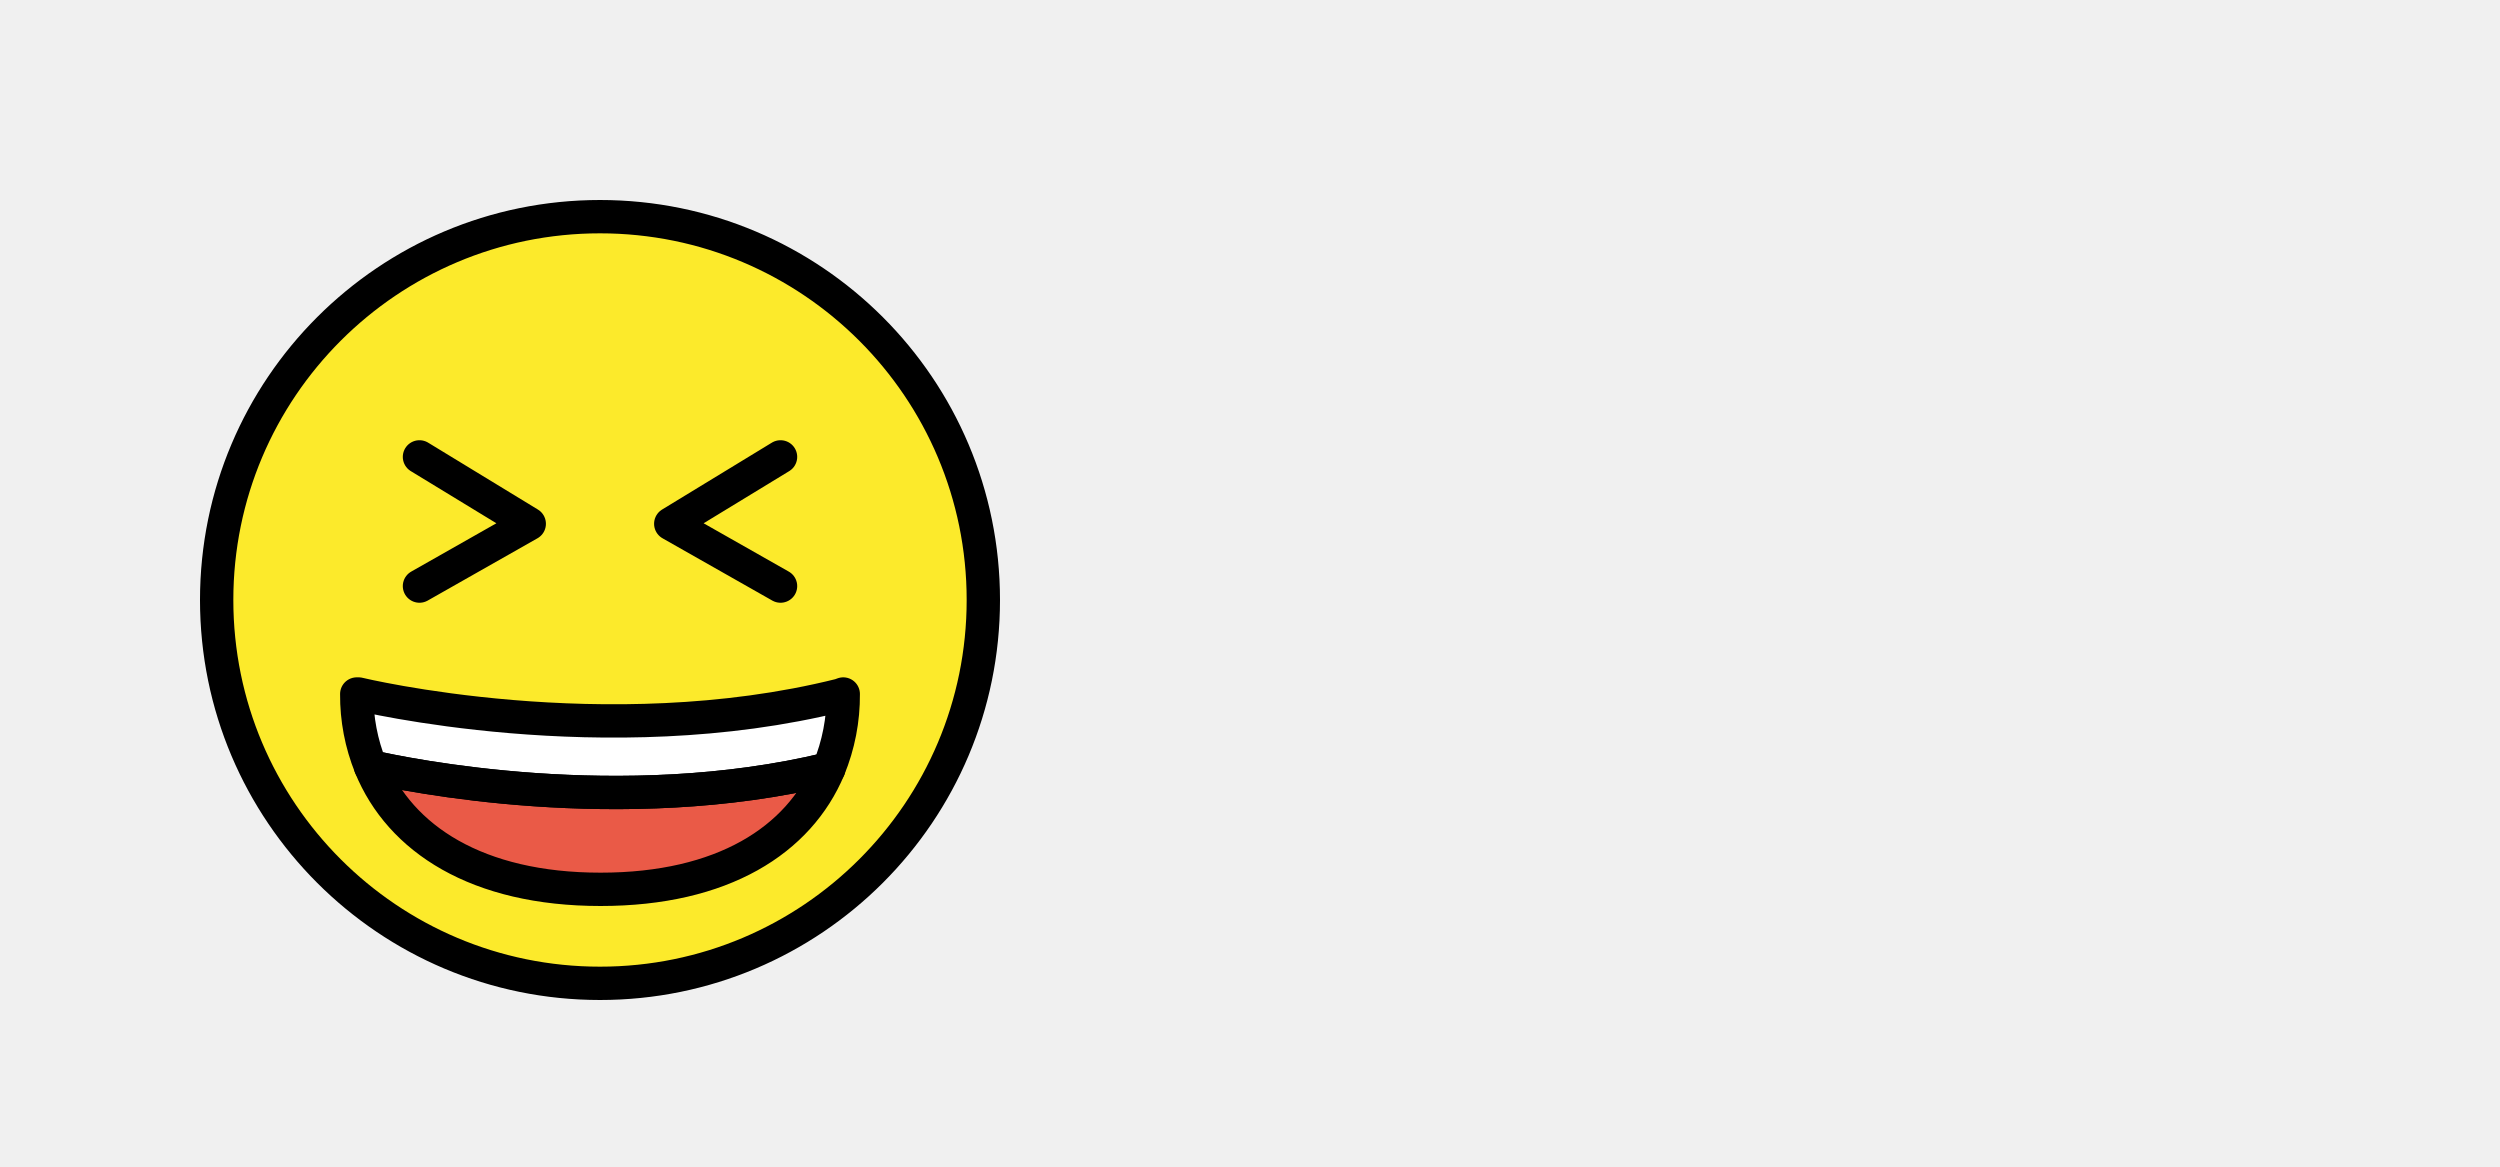
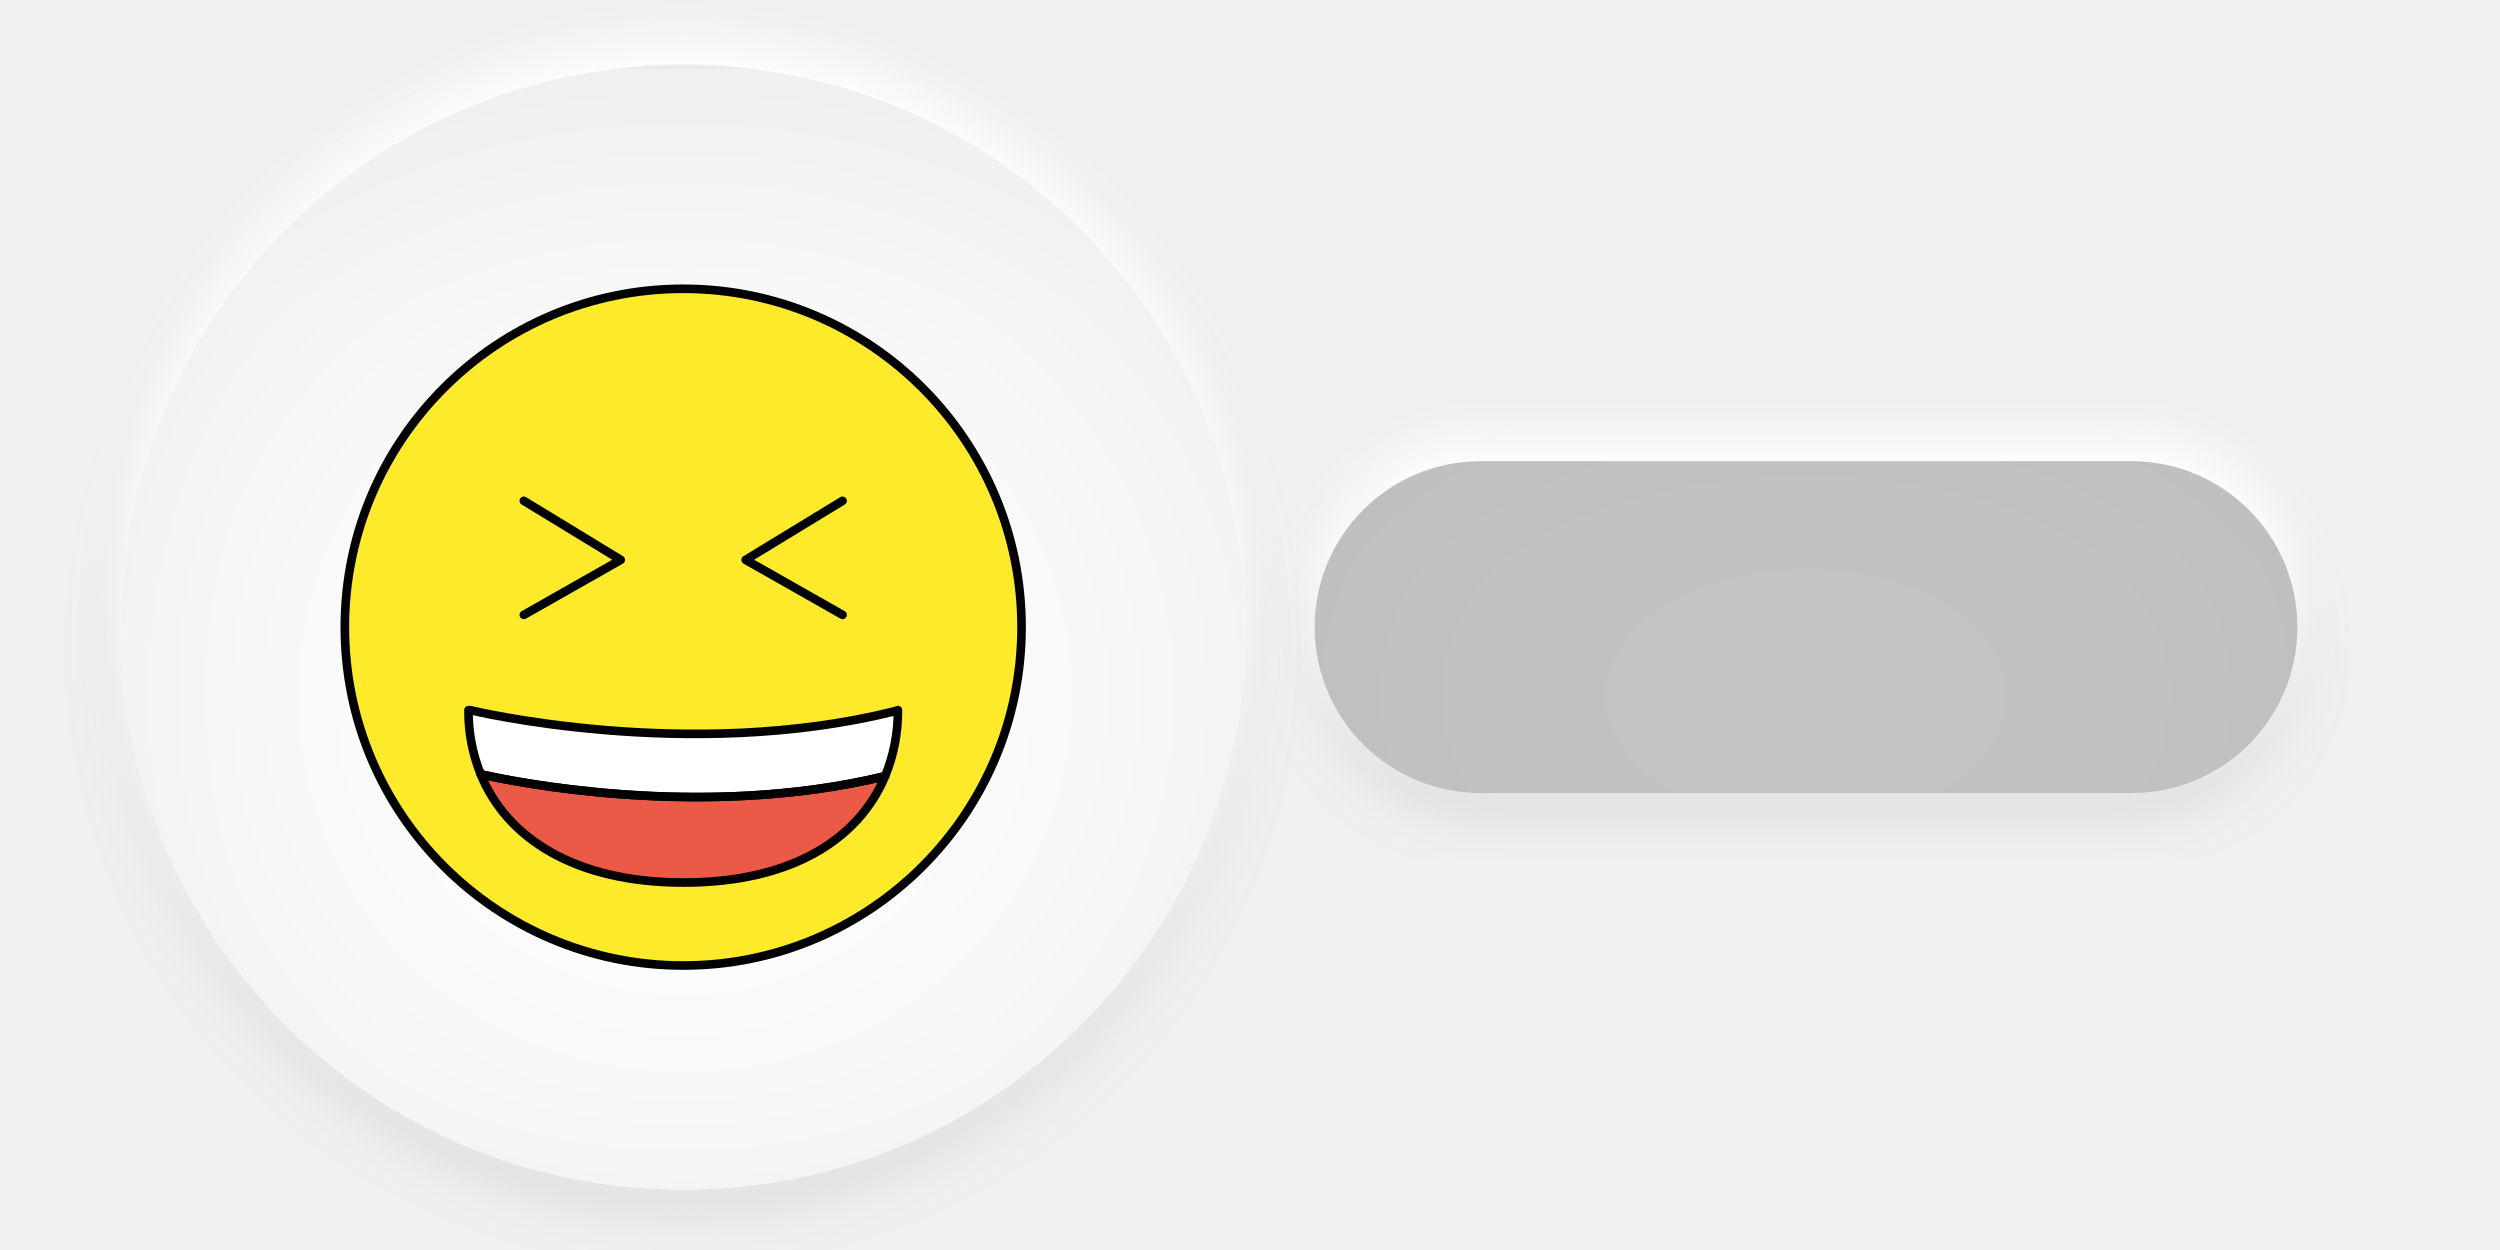
- <svg xmlns="http://www.w3.org/2000/svg" id="emoji" viewBox="0 0 150 70">
-   <rect id="my-rect" fill="#e5f9ff" x="0" y="0" rx="20" ry="20" />
-   <g>
-     <g id="color">
-       <circle cx="36" cy="36" r="23" fill="#fcea2b" />
-       <path fill="#fff" d="M50.595,41.64a11.555,11.555,0,0,1-.87,4.49c-12.49,3.03-25.43.34-27.49-.13a11.435,11.435,0,0,1-.83-4.36h.11s14.8,3.59,28.89.07Z" />
-       <path fill="#ea5a47" d="M49.725,46.13c-1.79,4.27-6.35,7.23-13.69,7.23-7.41,0-12.03-3.03-13.8-7.36C24.295,46.47,37.235,49.16,49.725,46.13Z" />
+ <svg xmlns="http://www.w3.org/2000/svg" xmlns:xlink="http://www.w3.org/1999/xlink" id="emoji" width="160" height="80" viewBox="0 0 550 290" version="1.1">
+   <defs>
+     <rect id="my-rect" x="290" y="107" width="228" height="77" rx="38.5" />
+     <filter x="-5.3%" y="-17.8%" width="110.6%" height="137.8%" filterUnits="objectBoundingBox" id="filter-_ndjlxyn-2-2">
+       <feOffset dx="0" dy="5" in="SourceAlpha" result="shadowOffsetOuter1" />
+       <feGaussianBlur stdDeviation="6.5" in="shadowOffsetOuter1" result="shadowBlurOuter1" />
+       <feComposite in="shadowBlurOuter1" in2="SourceAlpha" operator="out" result="shadowBlurOuter1" />
+       <feColorMatrix values="0 0 0 0 0.86   0 0 0 0 0.86   0 0 0 0 0.86  0 0 0 1 0" type="matrix" in="shadowBlurOuter1" result="shadowMatrixOuter1" />
+       <feOffset dx="0" dy="-5" in="SourceAlpha" result="shadowOffsetOuter2" />
+       <feGaussianBlur stdDeviation="5" in="shadowOffsetOuter2" result="shadowBlurOuter2" />
+       <feComposite in="shadowBlurOuter2" in2="SourceAlpha" operator="out" result="shadowBlurOuter2" />
+       <feColorMatrix values="0 0 0 0 1   0 0 0 0 1   0 0 0 0 1  0 0 0 1 0" type="matrix" in="shadowBlurOuter2" result="shadowMatrixOuter2" />
+       <feMerge>
+         <feMergeNode in="shadowMatrixOuter1" />
+         <feMergeNode in="shadowMatrixOuter2" />
+       </feMerge>
+     </filter>
+     <filter x="-19.2%" y="-60.4%" width="138.4%" height="223.0%" filterUnits="objectBoundingBox" id="filter-_ndjlxyn-2-3">
+       <feGaussianBlur stdDeviation="58.5" in="SourceAlpha" result="shadowBlurInner1" />
+       <feOffset dx="0" dy="16" in="shadowBlurInner1" result="shadowOffsetInner1" />
+       <feComposite in="shadowOffsetInner1" in2="SourceAlpha" operator="arithmetic" k2="-1" k3="1" result="shadowInnerInner1" />
+       <feColorMatrix values="0 0 0 0 0   0 0 0 0 0   0 0 0 0 0  0 0 0 0.078 0" type="matrix" in="shadowInnerInner1" />
+     </filter>
+     <circle id="path-_ndjlxyn-2-4" cx="143.5" cy="145.5" r="130.5" />
+     <filter x="-8.4%" y="-9.2%" width="116.9%" height="119.5%" filterUnits="objectBoundingBox" id="filter-_ndjlxyn-2-5">
+       <feOffset dx="0" dy="5" in="SourceAlpha" result="shadowOffsetOuter1" />
+       <feGaussianBlur stdDeviation="6.5" in="shadowOffsetOuter1" result="shadowBlurOuter1" />
+       <feColorMatrix values="0 0 0 0 0.86   0 0 0 0 0.86   0 0 0 0 0.86  0 0 0 1 0" type="matrix" in="shadowBlurOuter1" result="shadowMatrixOuter1" />
+       <feOffset dx="0" dy="-5" in="SourceAlpha" result="shadowOffsetOuter2" />
+       <feGaussianBlur stdDeviation="5" in="shadowOffsetOuter2" result="shadowBlurOuter2" />
+       <feColorMatrix values="0 0 0 0 1   0 0 0 0 1   0 0 0 0 1  0 0 0 1 0" type="matrix" in="shadowBlurOuter2" result="shadowMatrixOuter2" />
+       <feMerge>
+         <feMergeNode in="shadowMatrixOuter1" />
+         <feMergeNode in="shadowMatrixOuter2" />
+       </feMerge>
+     </filter>
+     <filter x="-30.5%" y="-31.2%" width="160.9%" height="163.6%" filterUnits="objectBoundingBox" id="filter-_ndjlxyn-2-6">
+       <feGaussianBlur stdDeviation="58.5" in="SourceAlpha" result="shadowBlurInner1" />
+       <feOffset dx="0" dy="16" in="shadowBlurInner1" result="shadowOffsetInner1" />
+       <feComposite in="shadowOffsetInner1" in2="SourceAlpha" operator="arithmetic" k2="-1" k3="1" result="shadowInnerInner1" />
+       <feColorMatrix values="0 0 0 0 0   0 0 0 0 0   0 0 0 0 0  0 0 0 0.078 0" type="matrix" in="shadowInnerInner1" />
+     </filter>
+   </defs>
+   <g id="Page-1" stroke="none" stroke-width="1" fill="none" fill-rule="evenodd">
+     <g id="Rectangle-Copy-2">
+       <use fill="black" fill-opacity="1" filter="url(#filter-_ndjlxyn-2-2)" xlink:href="#my-rect" />
+       <use fill-opacity="0.15" fill="#000000" fill-rule="evenodd" xlink:href="#my-rect" />
+       <use fill="black" fill-opacity="1" filter="url(#filter-_ndjlxyn-2-3)" xlink:href="#my-rect" />
    </g>
-     <g id="hair" />
-     <g id="skin" />
-     <g id="skin-shadow" />
-     <g id="line">
-       <polyline fill="none" stroke="#000" stroke-linecap="round" stroke-linejoin="round" stroke-width="2" points="25.168 27.413 31.755 31.427 25.168 35.165" />
-       <polyline fill="none" stroke="#000" stroke-linecap="round" stroke-linejoin="round" stroke-width="2" points="46.832 27.413 40.245 31.427 46.832 35.165" />
-       <circle cx="36" cy="36" r="23" fill="none" stroke="#000" stroke-linecap="round" stroke-linejoin="round" stroke-width="2" />
-       <path fill="none" stroke="#000" stroke-linecap="round" stroke-linejoin="round" stroke-width="2" d="M50.595,41.64a11.555,11.555,0,0,1-.87,4.49c-12.49,3.03-25.43.34-27.49-.13a11.435,11.435,0,0,1-.83-4.36h.11s14.8,3.59,28.89.07Z" />
-       <path fill="none" stroke="#000" stroke-linecap="round" stroke-linejoin="round" stroke-width="2" d="M49.725,46.13c-1.79,4.27-6.35,7.23-13.69,7.23-7.41,0-12.03-3.03-13.8-7.36C24.295,46.47,37.235,49.16,49.725,46.13Z" />
+     <g id="Oval-Copy-2">
+       <use fill="black" fill-opacity="1" filter="url(#filter-_ndjlxyn-2-5)" xlink:href="#path-_ndjlxyn-2-4" />
+       <use fill="#FFFFFF" fill-rule="evenodd" xlink:href="#path-_ndjlxyn-2-4" />
+       <use fill="black" fill-opacity="1" filter="url(#filter-_ndjlxyn-2-6)" xlink:href="#path-_ndjlxyn-2-4" />
    </g>
-     <animateTransform id="animate" attributeName="transform" attributeType="XML" type="rotate" from="0 36 36" to="360 36 36" dur="2s" repeatCount="indefinite" />
+     <g>
+       <g id="Group" transform="translate(65, 67)">
+         <g id="color" fill-rule="nonzero">
+           <circle id="Oval" fill="#FCEA2B" cx="78.5" cy="78.5" r="78.5" />
+           <path d="M128.313,97.75 C128.354,103.005 127.345,108.215 125.344,113.074 C82.715,123.416 38.55,114.235 31.519,112.63 C29.612,107.903 28.65,102.847 28.687,97.75 L29.062,97.75 C29.062,97.75 79.575,110.002 127.665,97.988 L128.313,97.75 Z" id="Path" fill="#FFFFFF" />
+           <path d="M125.344,113.074 C119.235,127.648 103.672,137.75 78.62,137.75 C53.329,137.75 37.561,127.409 31.52,112.63 C38.551,114.235 82.715,123.416 125.344,113.074 Z" id="Path" fill="#EA5A47" />
+         </g>
+         <g id="line" stroke="#000000" stroke-linecap="round" stroke-linejoin="round" stroke-width="2">
+           <polyline id="Path" points="41.53 49.192 64.012 62.892 41.53 75.65" />
+           <polyline id="Path" points="115.47 49.192 92.988 62.892 115.47 75.65" />
+           <circle id="Oval" cx="78.5" cy="78.5" r="78.5" />
+           <path d="M128.313,97.75 C128.354,103.005 127.345,108.215 125.344,113.074 C82.715,123.416 38.55,114.235 31.519,112.63 C29.612,107.903 28.65,102.847 28.687,97.75 L29.062,97.75 C29.062,97.75 79.575,110.002 127.665,97.988 L128.313,97.75 Z" id="Path" />
+           <path d="M125.344,113.074 C119.235,127.648 103.672,137.75 78.62,137.75 C53.329,137.75 37.561,127.409 31.52,112.63 C38.551,114.235 82.715,123.416 125.344,113.074 Z" id="Path" />
+         </g>
+       </g>
+       <animateTransform id="animate" attributeName="transform" attributeType="XML" type="rotate" from="0 143.5 145.5" to="360 143.5 145.5" dur="2s" repeatCount="indefinite" />
+     </g>
+     <text id="my-text" />
  </g>
-   <text id="my-text" />
</svg>
